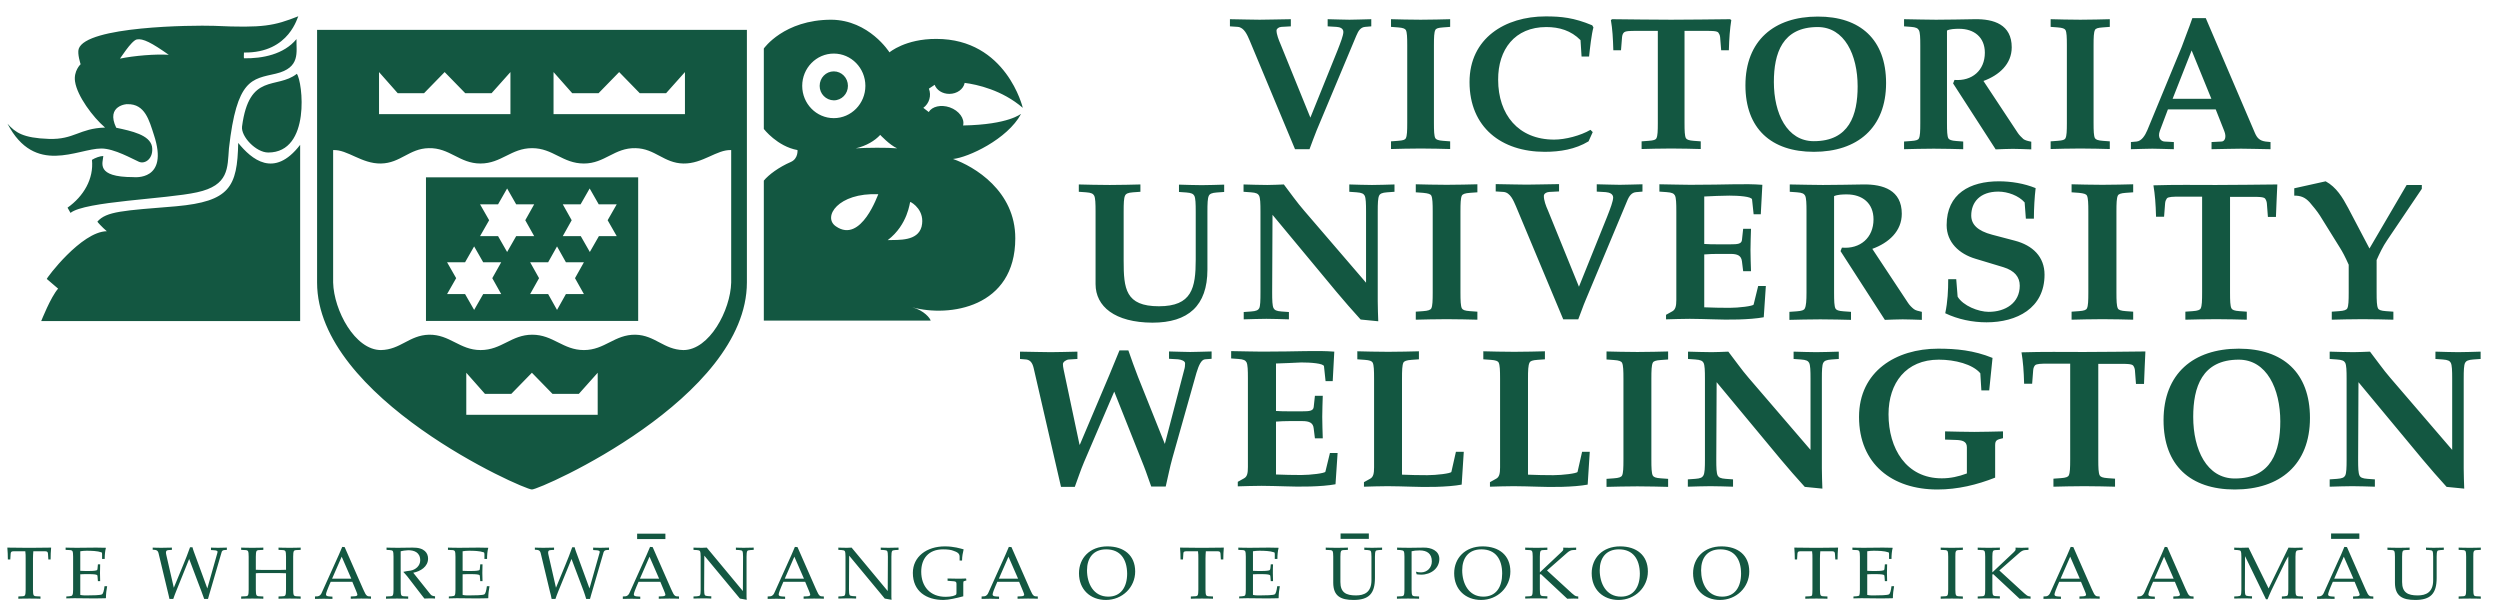
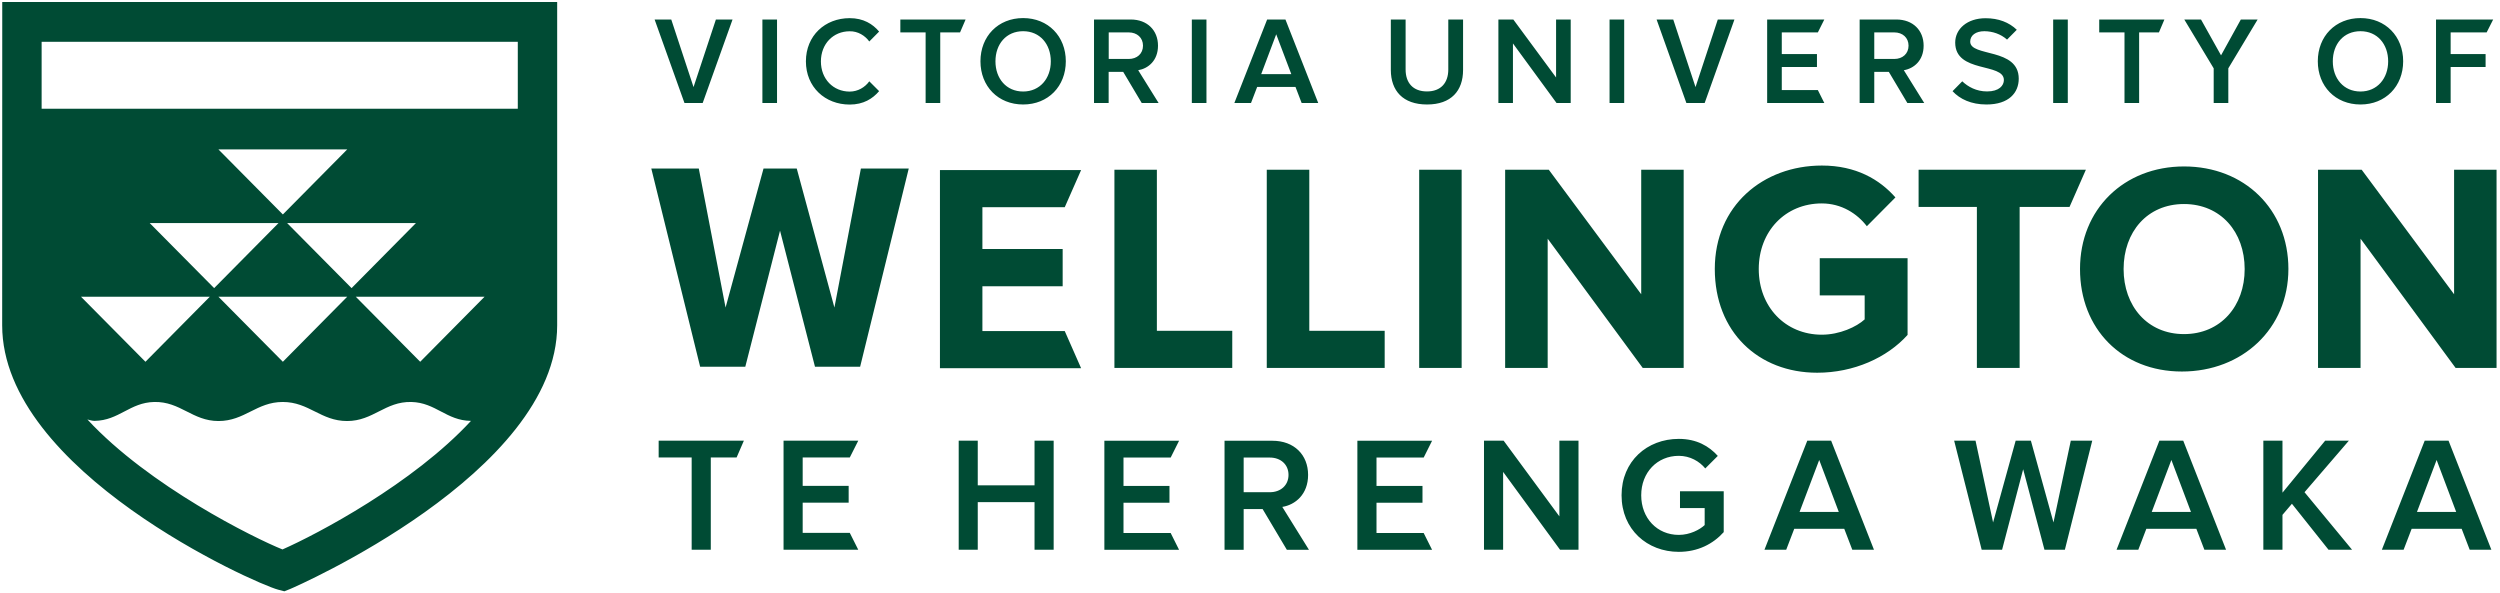
- <svg xmlns="http://www.w3.org/2000/svg" viewBox="0 0 143.26 35.09">
-   <path d="M6.02 7.31c-.7-.6-1.6-1.81-1.72-2.64-.09-.61.32-.99.32-.99s-.2-.6-.11-.88c.43-1.3 6.5-1.36 7.75-1.32 2.84.13 3.44 0 4.84-.55-.04-.05-.47 2.12-3.12 2.08-.01.22-.01.3 0 .33 1.05.02 2.29-.22 3.01-1.1-.02.74.25 1.64-1.18 1.98-1.38.32-2.24.28-2.69 4.28-.09 1.13.01 2.12-1.83 2.52-1.76.39-6.42.51-7.25 1.18l-.17-.3c.92-.65 1.51-1.65 1.4-2.74.19-.12.47-.22.65-.22-.02.38-.47 1.21 1.72 1.21.04 0 2.06.24 1.18-2.42-.27-.83-.51-1.78-1.51-1.76 0-.02-1.27.06-.65 1.35.89.19 1.91.41 2.05 1.07.11.67-.38 1.04-.75.88s-1.41-.76-2.15-.76C4.44 8.51 2 10.09.43 7.09c.45.5.88.82 2.37.87 1.45.05 1.75-.61 3.22-.65m3.65-4.17c-.98-.69-1.48-.95-1.83-.88-.32.07-.98 1.15-.97 1.1.82-.17 2.05-.27 2.8-.22M17.2 8.3v10.1H2.36c.02-.04.54-1.37.97-1.86-.37-.31-.68-.59-.65-.55-.03-.04 1.98-2.72 3.44-2.74-.28-.24-.55-.54-.54-.55.52-.59 1.45-.63 4.52-.88 3.06-.28 3.5-1.1 3.55-3.63.76.93 2.05 2.06 3.55.11m29.77-3.38c0-.46.36-.83.81-.83s.81.37.81.83-.36.83-.81.83a.824.824 0 0 1-.81-.83m6.25 1.5c.19-.32.7-.44 1.2-.27.54.19.87.65.77 1.04 2.66-.05 3.3-.68 3.32-.66-.78 1.45-3.04 2.5-3.9 2.58 1.21.42 3.58 1.83 3.57 4.55 0 3.97-3.78 4.53-5.9 3.95.68.18 1.03.64 1.05.76h-9.56v-8.02c.28-.34.86-.77 1.55-1.07.43-.19.38-.68.38-.68-1.16-.21-1.93-1.21-1.93-1.21V2.78s1.15-1.65 3.87-1.65C49.81 1.15 50.97 3 50.97 3s.91-.78 2.69-.77c4.02 0 4.95 3.95 4.95 3.95-1.18-1.02-2.62-1.34-3.33-1.43-.07.36-.44.63-.88.63-.4 0-.73-.22-.84-.52l-.33.22a.943.943 0 0 1-.32 1.1l.31.24zm-7.25-1.5c0 1.02.81 1.85 1.81 1.85s1.81-.83 1.81-1.85-.81-1.85-1.81-1.85-1.81.83-1.81 1.85m4.47 2.81c-.31.34-.8.63-1.4.77.62-.04 1.8-.05 2.37 0-.43-.19-.97-.77-.97-.77m-.11 3.4c-2.31-.1-3.21 1.31-2.43 1.84 1.46 1.02 2.42-1.87 2.43-1.84m1.83.44c-.03 0-.12 1.3-1.29 2.19.65-.02 1.71.07 1.94-.77.22-.91-.53-1.38-.65-1.42M15.37 8.74c-.7 0-1.57-.92-1.5-1.49.41-3.12 1.98-2.11 3.14-3.02.33.43.82 4.51-1.64 4.51m9.04 1.42h12.16v8.23H24.41v-8.23zm9.05 6.69l-.51-.91.51-.91h-1.03l-.51-.91-.51.91h-1.03l.51.91-.51.91h1.03l.51.91.51-.91h1.03zm-2.85-3.32l-.51-.91.51-.91h-1.03l-.52-.91-.52.91h-1.03l.52.91-.52.91h1.03l.52.91.52-.91h1.03zm4.73 0l-.52-.91.52-.91h-1.03l-.52-.91-.52.91h-1.02l.51.91-.51.91h1.03l.52.91.52-.91h1.02zm-6.62 3.32l-.51-.91.51-.91h-1.03l-.52-.91-.52.91h-1.03l.52.91-.52.91h1.03l.52.91.52-.91h1.03zm1.76 11.2c-.49 0-12.31-5.23-12.31-11.86V1.71H42.8v14.47c0 6.65-11.83 11.87-12.32 11.87m.01-19.56c-1.2 0-1.76.88-2.96.88s-1.76-.91-2.96-.88c-1.12.02-1.62.86-2.74.88-1.11.02-1.92-.81-2.74-.77v7.59c.04 1.59 1.25 3.87 2.74 3.87 1.12-.02 1.62-.85 2.75-.88 1.2-.02 1.76.88 2.96.88 1.21 0 1.76-.88 2.96-.88s1.76.88 2.96.88 1.76-.9 2.96-.88c1.12.03 1.62.86 2.74.88 1.49 0 2.7-2.28 2.74-3.87V8.6c-.82-.04-1.63.79-2.74.77-1.12-.02-1.62-.86-2.74-.88-1.21-.03-1.76.88-2.96.88-1.22 0-1.77-.88-2.97-.88m1.23-4.36v2.41h7.53V4.13l-1.08 1.21h-1.51l-1.18-1.21-1.18 1.21h-1.51l-1.07-1.21zm-10 0v2.41h7.53V4.13l-1.08 1.21h-1.51l-1.18-1.21-1.18 1.21h-1.51l-1.07-1.21zm5 17.23v2.41h7.53v-2.41l-1.08 1.21h-1.51l-1.18-1.21-1.18 1.21h-1.51l-1.07-1.21zm100-15.7l-1.13-2.77-1.09 2.77h2.22zm3.39 2.48v.41c-.73-.01-1.26-.03-1.69-.03-.42 0-.97.02-1.69.03v-.41l.58-.03c.18-.01.29-.25.15-.6l-.49-1.24h-2.74l-.46 1.22c-.15.41.07.61.26.62l.54.03v.41c-.52-.01-.92-.03-1.23-.03-.32 0-.71.02-1.23.03v-.41l.33-.03c.28-.03.48-.34.61-.65l1.97-4.77.28-.75.17-.45.16-.45h.77l2.82 6.59c.12.27.26.43.6.48l.29.03zm-12.6-7.04v.44l.4.03c.28.02.4.07.45.15.07.13.08.42.08.88v4.44c0 .46-.01.75-.08.88-.04.09-.16.13-.45.15l-.4.03v.44c.45-.01 1.05-.03 1.7-.03.64 0 1.24.02 1.69.03V8.1l-.4-.03c-.28-.02-.4-.07-.45-.15-.07-.13-.08-.42-.08-.88V2.6c0-.46.01-.75.08-.88.04-.09.16-.13.45-.15l.4-.03V1.1c-.45.01-1.05.03-1.69.03-.65 0-1.25-.02-1.7-.03m-1.88 6.52l-1.97-2.98c.9-.33 1.62-.97 1.62-1.93 0-1.3-1.02-1.63-2.13-1.61-.74.01-1.47.03-2.21.03-.56 0-1.11-.02-1.83-.03v.41l.4.03c.28.02.39.08.45.19.07.13.08.42.08.88v4.44c0 .46-.01.75-.08.88-.04.09-.16.13-.45.15l-.4.03v.44c.45-.01 1.05-.03 1.7-.03.64 0 1.24.02 1.69.03v-.44l-.4-.03c-.28-.02-.4-.07-.45-.15-.07-.13-.08-.42-.08-.88v-5.3c.17-.09.47-.1.7-.1.85 0 1.47.48 1.47 1.37 0 1.02-.74 1.64-1.74 1.56l-.08.2 2.44 3.78c.33-.01.65-.03.98-.03.35 0 .71.02 1.06.03v-.44c-.21-.04-.35-.08-.45-.15-.12-.11-.24-.23-.32-.35m-9.18-2.67c0-1.8-.75-3.4-2.29-3.4-2.03 0-2.51 1.51-2.51 3.15 0 1.8.75 3.39 2.29 3.39 2.03 0 2.51-1.5 2.51-3.14m1.63-.19c0 2.57-1.65 3.94-4.14 3.94-2.44 0-3.92-1.33-3.92-3.81 0-2.57 1.65-3.94 4.14-3.94 2.44-.01 3.92 1.32 3.92 3.81M95.76 1.13c-1.1 0-2.23-.02-3.38-.03l-.07.05c.09.52.12 1.02.14 1.73h.44l.06-.75c.01-.12.05-.21.1-.26.08-.1.38-.1.68-.1H95v5.27c0 .46-.01.75-.08.88-.04.09-.16.13-.45.15l-.4.03v.44c.44-.01 1.04-.03 1.7-.03.64 0 1.24.02 1.69.03V8.1l-.4-.03c-.28-.02-.4-.07-.45-.15-.07-.13-.08-.42-.08-.88V1.77h1.27c.29 0 .6 0 .67.1.04.06.09.14.1.26l.06.75h.44c.02-.71.06-1.21.14-1.73l-.07-.05c-1.13.01-2.27.03-3.38.03m-7.15.42c.74 0 1.42.2 1.96.75l.06.94h.43c.05-.47.14-1.28.25-1.67l-.07-.12c-1.05-.44-1.78-.51-2.67-.51-2.32 0-4.36 1.25-4.36 3.76 0 2.6 1.83 4 4.31 4 .87 0 1.75-.14 2.51-.6l.24-.53-.13-.13c-.56.33-1.44.56-2.08.56-2.06 0-3.21-1.44-3.21-3.43-.01-1.73.95-3.02 2.76-3.02m-8.9-.45v.44l.4.03c.28.02.4.07.45.15.07.13.08.42.08.88v4.44c0 .46-.01.75-.08.88-.04.09-.16.13-.45.15l-.4.03v.44c.45-.01 1.05-.03 1.7-.03.64 0 1.24.02 1.69.03V8.1l-.4-.03c-.28-.02-.4-.07-.45-.15-.07-.13-.08-.42-.08-.88V2.6c0-.46.01-.75.08-.88.04-.09.16-.13.45-.15l.4-.03V1.1c-.45.01-1.05.03-1.69.03-.66 0-1.26-.02-1.7-.03m-2.38.03c.32 0 .72-.02 1.25-.03v.41l-.35.03c-.24.02-.38.19-.51.51l-2.27 5.42c-.15.36-.27.72-.41 1.08h-.83l-2.6-6.23c-.13-.3-.31-.75-.68-.78l-.45-.03V1.1c.72.01 1.28.03 1.7.03s.97-.02 1.79-.03v.41l-.54.03c-.16.01-.28.11-.28.21 0 .22.13.55.23.78l1.71 4.21 1.55-3.84c.18-.46.34-.87.34-1.07s-.19-.28-.4-.29l-.5-.03V1.1c.52.01.93.03 1.25.03M62.78 16.28v-4.15c0-.48-.01-.78-.08-.92-.06-.11-.17-.17-.46-.19l-.42-.03v-.42c.47.01 1.09.03 1.77.03.67 0 1.29-.02 1.76-.03v.42l-.42.03c-.29.02-.41.08-.46.19-.07.14-.08.44-.08.92v2.81c0 1.6.1 2.61 2.02 2.61 1.89 0 2.11-1.04 2.11-2.68v-2.73c0-.48-.01-.78-.08-.92-.06-.11-.17-.17-.46-.19l-.42-.03v-.42c.43.01.87.03 1.3.03s.86-.02 1.29-.03V11l-.42.03c-.29.02-.41.08-.46.19-.07.14-.08.44-.08.92v3.31c0 2.07-1.1 3.04-3.15 3.04-2.16-.01-3.26-.93-3.26-2.21m9.45.47v-4.62c0-.48-.01-.78-.08-.92-.06-.11-.17-.17-.47-.19l-.42-.03v-.42c.45.01.9.03 1.36.03.32 0 .64-.02.95-.03.38.5.76 1.04 1.17 1.51l3.54 4.12v-4.07c0-.48-.01-.78-.08-.92-.06-.11-.17-.17-.46-.19l-.42-.03v-.42c.43.01.87.03 1.3.03s.86-.02 1.29-.03v.42l-.42.03c-.29.02-.41.08-.46.19-.07.14-.08.44-.08.92v5.14c0 .4.02.81.03 1.14l-1.01-.1c-.47-.52-.94-1.05-1.38-1.58l-3.67-4.42-.02 4.43c0 .48.01.78.08.92.06.11.17.17.46.19l.42.03v.42c-.43-.01-.86-.03-1.29-.03s-.87.02-1.3.03v-.42l.42-.03c.3-.02.41-.08.47-.19.06-.13.07-.43.07-.91m11.46-4.62v4.62c0 .47.01.78.08.92.05.09.17.14.47.16l.42.03v.46c-.46-.01-1.09-.03-1.76-.03-.68 0-1.3.02-1.77.03v-.46l.42-.03c.29-.02.42-.07.47-.16.07-.14.08-.44.08-.92v-4.62c0-.47-.01-.78-.08-.92-.05-.09-.17-.13-.47-.16l-.42-.03v-.46c.46.01 1.09.03 1.77.03.67 0 1.29-.02 1.76-.03v.46l-.42.03c-.29.02-.42.07-.47.16-.07.14-.08.45-.08.92m5.01-.08l1.78 4.38 1.61-4c.19-.48.35-.91.35-1.11s-.19-.29-.42-.31l-.52-.03v-.42c.56.01.99.03 1.32.03s.75-.02 1.3-.03v.42l-.36.03c-.25.02-.4.2-.53.53l-2.36 5.64c-.16.37-.28.75-.43 1.12h-.86l-2.71-6.48c-.14-.32-.32-.78-.7-.82l-.46-.03v-.42c.75.01 1.33.03 1.77.03.44 0 1.01-.02 1.86-.03v.42l-.57.03c-.17.01-.3.11-.3.22-.01.24.12.59.23.83m8.96-.79v2.72c.26.02.51.02.76.02h.75c.4 0 .62-.02.65-.24l.07-.65h.45c-.01.41-.03.81-.03 1.21 0 .41.02.82.03 1.22h-.45l-.07-.57c-.04-.32-.25-.42-.65-.42h-.75c-.25 0-.5.01-.76.03v3.03c.48.02.96.03 1.45.03.52 0 1.36-.1 1.38-.19l.26-1.06h.44l-.12 1.79c-.8.15-2.11.15-2.85.12-.46-.01-.93-.03-1.39-.03-.47 0-.94.02-1.36.03v-.26l.36-.2c.18-.1.23-.3.23-.65v-5.07c0-.48-.01-.78-.08-.92-.06-.11-.17-.17-.47-.19l-.42-.03v-.42c.75.01 1.33.03 1.77.03 1.07 0 1.84-.02 2.48-.03.63-.01 1.13-.01 1.65.03l-.09 1.69h-.41l-.09-.85c-.02-.17-.78-.22-1.3-.22-.47.01-.96.02-1.44.05m5.86 5.49v-4.62c0-.47-.01-.78-.08-.92-.06-.11-.17-.17-.46-.19l-.42-.03v-.42c.75.01 1.33.03 1.9.03.77 0 1.53-.02 2.3-.03 1.16-.02 2.22.33 2.22 1.68 0 1-.75 1.67-1.69 2.01l2.05 3.1c.08.12.2.25.33.35.1.08.25.11.46.16v.46c-.36-.01-.74-.03-1.1-.03-.34 0-.68.02-1.02.03l-2.54-3.94.08-.2c1.04.09 1.81-.56 1.81-1.62 0-.93-.64-1.43-1.53-1.43-.24 0-.54.01-.73.1v5.52c0 .48.01.78.08.92.05.09.17.14.47.16l.42.03v.46c-.46-.01-1.09-.03-1.76-.03-.68 0-1.3.02-1.77.03v-.46l.42-.03c.29-.02.42-.07.46-.16.08-.15.1-.45.1-.93m8.12-.75h.46l.08 1c.31.52 1.19.87 1.78.87.96 0 1.78-.51 1.78-1.5 0-.49-.29-.86-.94-1.06l-1.59-.48c-.95-.28-1.66-.95-1.66-1.93 0-1.81 1.35-2.51 2.99-2.51.7 0 1.45.12 2.11.39-.06.5-.1 1.16-.1 1.75h-.46l-.07-.93c-.34-.39-.97-.62-1.51-.62-1.05 0-1.55.61-1.55 1.37 0 .51.36.88 1.2 1.1l1.29.34c1.04.27 1.71.93 1.71 1.95 0 1.93-1.6 2.73-3.32 2.73-.81 0-1.64-.17-2.37-.52.14-.66.17-1.31.17-1.95m9.64-3.87v4.62c0 .47.01.78.08.92.04.09.17.14.46.16l.42.03v.46c-.46-.01-1.09-.03-1.76-.03-.68 0-1.3.02-1.77.03v-.46l.42-.03c.3-.02.42-.07.46-.16.07-.14.08-.44.08-.92v-4.62c0-.47-.01-.78-.08-.92-.05-.09-.17-.13-.46-.16l-.42-.03v-.46c.47.01 1.09.03 1.77.03.67 0 1.29-.02 1.76-.03v.46l-.42.03c-.29.02-.42.07-.46.16-.07.14-.08.45-.08.92m6.51-.86v5.48c0 .48.01.78.08.92.05.09.17.14.46.16l.42.03v.46c-.46-.01-1.09-.03-1.75-.03-.68 0-1.3.02-1.77.03v-.46l.42-.03c.29-.02.42-.07.46-.16.07-.14.08-.44.08-.92v-5.48h-1.32c-.3 0-.62 0-.7.1-.04.06-.09.15-.1.27l-.06.78h-.46c-.02-.74-.06-1.26-.15-1.8 1.26-.04 2.44-.02 3.58-.02 1.15 0 2.33-.02 3.52-.03-.02.6-.06 1.12-.08 1.86h-.46l-.06-.78a.566.566 0 0 0-.1-.27c-.08-.1-.4-.1-.7-.1h-1.31v-.01zm7.99 2.97l2.13-3.64h.87v.22l-1.99 2.95c-.24.35-.43.75-.6 1.13v1.85c0 .48.01.78.08.92.04.09.17.14.46.16l.42.03v.46c-.46-.01-1.09-.03-1.76-.03-.68 0-1.3.02-1.77.03v-.46l.42-.03c.29-.02.42-.07.47-.16.07-.14.08-.44.08-.92v-1.58c-.22-.49-.35-.73-.5-.97l-1.15-1.85c-.16-.25-.4-.54-.59-.76-.26-.28-.5-.38-.88-.38v-.42l1.8-.4c.62.34.97.93 1.29 1.53l1.22 2.32zm-7.72 13.18c-1.6 0-2.38-1.65-2.38-3.53 0-1.7.5-3.28 2.61-3.28 1.6 0 2.38 1.67 2.38 3.54 0 1.7-.5 3.27-2.61 3.27m.23-7.44c-2.6 0-4.31 1.43-4.31 4.1 0 2.59 1.54 3.97 4.08 3.97 2.6 0 4.31-1.43 4.31-4.1 0-2.59-1.54-3.97-4.08-3.97m6.18 6.35v-4.62c0-.48-.01-.78-.08-.92-.06-.11-.17-.17-.47-.19l-.42-.03v-.42c.45.01.91.03 1.36.03.32 0 .64-.02.95-.03.39.5.76 1.04 1.17 1.51l3.54 4.12v-4.07c0-.48-.01-.78-.08-.92-.06-.11-.17-.17-.46-.19l-.42-.03v-.42c.43.01.87.03 1.3.03.43 0 .86-.02 1.29-.03v.42l-.42.03c-.29.02-.41.08-.47.19-.07.14-.08.44-.08.92v5.14c0 .4.02.81.03 1.15l-1.01-.1c-.47-.52-.94-1.05-1.38-1.58l-3.67-4.42-.02 4.43c0 .48.01.78.08.92.05.11.17.17.46.19l.42.03v.42c-.43-.01-.86-.03-1.29-.03s-.87.02-1.3.03v-.42l.42-.03c.3-.02.41-.08.47-.19.07-.14.08-.45.08-.92m-72.59-.85l1.69-3.99.58-1.41h.51c.18.52.36 1.02.55 1.51l1.54 3.85 1.11-4.25c.04-.13.05-.24.05-.37s-.2-.21-.4-.23l-.52-.03v-.42c.51.01.91.03 1.22.03s.7-.02 1.22-.03v.42l-.38.03c-.2.02-.35.31-.49.78l-1.38 4.89c-.15.53-.25 1.08-.38 1.62h-.83c-.15-.4-.27-.79-.43-1.19l-1.69-4.25-1.73 4.04c-.2.47-.35.94-.53 1.42h-.79l-1.57-6.82c-.08-.33-.22-.45-.42-.48l-.36-.03v-.42c.75.01 1.32.03 1.77.03.44 0 1.01-.02 1.52-.03v.42l-.49.03c-.15.01-.34.14-.34.26 0 .08.01.19.04.32l.91 4.3h.02zm11.24-4.65v2.72c.26.02.51.02.76.02h.75c.4 0 .62-.02.65-.24l.07-.65h.45c-.01.41-.03.8-.03 1.21s.02.82.03 1.23h-.45l-.07-.57c-.03-.32-.25-.42-.65-.42h-.75c-.25 0-.5.01-.76.03v3.03c.48.02.96.03 1.45.03.52 0 1.36-.1 1.38-.19l.26-1.07h.44l-.12 1.79c-.8.15-2.11.15-2.85.12-.46-.01-.93-.03-1.39-.03-.48 0-.94.02-1.36.03v-.26l.36-.2c.18-.1.22-.29.22-.65v-5.08c0-.47-.01-.78-.08-.92-.06-.11-.17-.17-.46-.19l-.42-.03v-.42c.75.01 1.32.03 1.77.03 1.07 0 1.84-.02 2.48-.03.63-.01 1.13-.01 1.66.03l-.09 1.69h-.41l-.09-.85c-.02-.17-.78-.22-1.3-.22-.49.03-.98.04-1.45.06m7.22.88v5.49c.48.02.96.03 1.45.03.52 0 1.36-.1 1.38-.19l.26-1.15h.45l-.12 1.88c-.8.15-2.11.15-2.85.12-.46-.01-.93-.03-1.39-.03-.48 0-.94.02-1.36.03v-.26l.36-.2c.18-.1.22-.3.22-.65V21.7c0-.48-.01-.78-.08-.92-.05-.09-.17-.14-.46-.16l-.42-.03v-.46c.47.01 1.09.03 1.77.03.67 0 1.29-.02 1.76-.03v.46l-.42.03c-.29.02-.42.07-.47.16-.07.15-.08.45-.08.93m7.22 0v5.49c.48.02.96.03 1.45.03.52 0 1.36-.1 1.39-.19l.26-1.15h.44l-.12 1.88c-.8.15-2.11.15-2.85.12-.46-.01-.93-.03-1.39-.03-.48 0-.94.02-1.36.03v-.26l.36-.2c.18-.1.22-.3.22-.65V21.7c0-.48-.01-.78-.08-.92-.04-.09-.17-.14-.46-.16l-.42-.03v-.46c.47.01 1.09.03 1.77.03.67 0 1.29-.02 1.76-.03v.46l-.42.03c-.3.02-.42.07-.46.16-.08.15-.09.45-.09.93m7.07 0v4.62c0 .48.01.78.08.92.05.09.17.14.46.16l.42.03v.46c-.47-.01-1.09-.03-1.76-.03-.68 0-1.3.02-1.77.03v-.46l.42-.03c.29-.02.42-.07.47-.16.07-.14.08-.44.08-.92v-4.62c0-.47-.01-.78-.08-.92-.05-.09-.17-.14-.47-.16l-.42-.03v-.46c.47.01 1.09.03 1.77.03.67 0 1.29-.02 1.76-.03v.46l-.42.03c-.3.02-.42.07-.46.16-.07.14-.08.44-.08.92m3.07 4.62v-4.62c0-.48-.01-.78-.08-.92-.06-.11-.17-.17-.47-.19l-.42-.03v-.42c.45.01.91.03 1.36.03.32 0 .64-.02.95-.03.39.5.76 1.04 1.17 1.51l3.54 4.12v-4.07c0-.48-.01-.78-.08-.92-.06-.11-.17-.17-.47-.19l-.42-.03v-.42c.43.01.87.03 1.3.03s.86-.02 1.29-.03v.42l-.42.03c-.29.02-.41.08-.47.19-.07.14-.08.44-.08.92v5.14c0 .4.02.81.03 1.15l-1.01-.1c-.47-.52-.94-1.05-1.38-1.58l-3.67-4.42-.02 4.43c0 .48.01.78.08.92.06.11.17.17.46.19l.42.03v.42c-.43-.01-.86-.03-1.29-.03s-.87.02-1.3.03v-.42l.42-.03c.3-.02.41-.08.47-.19.08-.14.09-.45.09-.92m16.63-.81v1.85c-1.04.41-2.14.68-3.31.68-2.58 0-4.49-1.45-4.49-4.16 0-2.61 2.12-3.91 4.53-3.91 1.03 0 2.04.09 3.12.53-.05.53-.14 1.37-.19 1.86h-.45l-.06-.98c-.44-.52-1.45-.78-2.38-.78-1.88 0-2.88 1.34-2.88 3.13 0 1.96 1.01 3.67 3.05 3.67.5 0 .96-.1 1.44-.28v-1.5c0-.35-.28-.41-.65-.42l-.6-.02v-.47c.56.01 1.11.03 1.67.03.55 0 1.1-.02 1.65-.03v.39c-.37.08-.45.13-.45.41m5.91-4.68v5.48c0 .48.01.78.08.92.05.09.17.14.46.16l.42.03v.46c-.46-.01-1.09-.03-1.76-.03-.68 0-1.3.02-1.77.03v-.46l.42-.03c.29-.02.42-.07.46-.16.07-.14.08-.44.08-.92v-5.48h-1.32c-.3 0-.62 0-.7.1-.05.06-.09.15-.1.27l-.06.78h-.46c-.02-.74-.06-1.26-.15-1.8 1.26-.04 2.44-.02 3.58-.02 1.15 0 2.33-.02 3.52-.03-.02.6-.06 1.12-.08 1.86h-.46l-.06-.78a.526.526 0 0 0-.1-.27c-.08-.1-.4-.1-.7-.1h-1.3v-.01zm-43.42 9.73h1.62v.31h-1.62v-.31zm60.42 2.82V31.9c0-.16-.01-.27-.04-.32-.03-.04-.08-.06-.18-.06l-.21-.01v-.13c.23.01.43.01.64.01.2 0 .4 0 .63-.01v.13l-.21.01c-.1 0-.16.02-.18.06-.03.05-.04.16-.04.32v1.45c0 .6.32.77.89.77.47 0 .89-.17.89-.87V31.9c0-.16-.01-.27-.04-.32-.03-.04-.08-.05-.18-.06l-.19-.01v-.13c.17.01.35.01.5.01.17 0 .33-.01.52-.01v.13l-.19.01c-.1.01-.16.02-.18.06-.03.05-.04.16-.04.32v1.22c0 .9-.35 1.26-1.23 1.26-.73 0-1.16-.22-1.16-.99m-2.75-2.04l1.05 2.39c.04.08.09.2.14.29.05.08.1.13.17.14l.15.01v.13c-.19-.01-.38-.01-.58-.01-.15 0-.34.01-.58.01v-.13l.2-.01c.09 0 .18-.03.18-.08 0-.06-.05-.17-.09-.27l-.2-.48h-1.25l-.12.28c-.04.09-.15.37-.15.44 0 .09.07.11.21.12l.16.01v.13c-.21-.01-.37-.01-.5-.01-.17 0-.33.01-.5.01v-.14l.16-.01c.1-.01.19-.1.23-.21l.77-1.71c.14-.29.28-.61.4-.91l.15.01zm-.73 1.81h1.1l-.55-1.26-.55 1.26zm-2.22-1.26v1.89c0 .16.01.27.04.32.03.04.08.06.18.06l.21.01v.13c-.23-.01-.43-.01-.63-.01-.21 0-.42 0-.58.01v-.13l.15-.01c.11-.01.16-.02.18-.06.03-.05.04-.16.04-.32v-1.91c-.07.11-.13.23-.19.34l-.77 1.59c-.08.17-.16.36-.23.53h-.09l-1.2-2.47-.01 1.91c0 .16.01.27.04.32.03.04.08.05.18.06l.19.01v.13c-.19-.01-.35-.01-.52-.01-.16 0-.33.01-.5.01v-.12l.19-.01c.1-.01.16-.02.18-.06.03-.05.04-.16.04-.32V31.9c0-.16-.01-.27-.04-.32-.02-.04-.08-.05-.18-.06l-.19-.01v-.13c.14.01.27.01.41.01s.28-.01.41-.01l1.15 2.34 1.14-2.34c.14.01.27.01.41.01s.28-.01.4-.01v.13l-.18.01c-.1.01-.16.02-.18.06-.04.05-.05.16-.05.32m-7.35-.55l1.05 2.39c.04.08.09.2.14.29.05.08.1.13.17.14l.15.01v.13c-.19-.01-.38-.01-.58-.01-.15 0-.34.01-.58.01v-.13l.2-.01c.09 0 .18-.03.18-.08 0-.06-.05-.17-.09-.27l-.2-.48h-1.25l-.12.28c-.04.09-.15.37-.15.44 0 .09.07.11.21.12l.16.01v.13c-.21-.01-.37-.01-.5-.01-.17 0-.33.01-.5.01v-.14l.16-.01c.1-.01.19-.1.24-.21l.77-1.71c.13-.29.28-.61.4-.91l.14.01zm-.73 1.81h1.1l-.55-1.26-.55 1.26zm-4.65-1.81l1.05 2.39c.04.08.09.2.14.29.05.08.1.13.17.14l.15.01v.13c-.19-.01-.38-.01-.58-.01-.15 0-.34.01-.58.01v-.13l.2-.01c.09 0 .18-.03.18-.08 0-.06-.05-.17-.09-.27l-.2-.48H118l-.12.28c-.04.09-.15.37-.15.44 0 .09.07.11.21.12l.16.01v.13c-.21-.01-.37-.01-.5-.01-.17 0-.33.01-.5.01v-.14l.16-.01c.1-.01.19-.1.23-.21l.77-1.71c.13-.29.28-.61.4-.91l.15.01zm-.73 1.81h1.1l-.55-1.26-.55 1.26zm-3.91-.24v.86c0 .16.01.27.04.32.03.04.08.06.18.06l.21.01v.13c-.23-.01-.43-.01-.63-.01-.21 0-.42 0-.64.01v-.12l.21-.01c.1 0 .16-.02.18-.06.03-.05.04-.16.04-.32V31.9c0-.16-.01-.27-.04-.32-.03-.04-.08-.06-.18-.06l-.21-.01v-.13c.23.01.43.01.64.01.2 0 .4 0 .63-.01v.13l-.21.01c-.1 0-.16.02-.18.06-.03.05-.04.16-.04.32v.9l1.21-1.14c.07-.06.12-.13.12-.16v-.12c.14.01.26.01.39.01.12 0 .24-.01.35-.01v.13l-.18.01c-.11 0-.23.06-.34.16l-1.15 1.01L116 34c.11.1.19.16.27.17l.09.01v.13c-.08-.01-.19-.01-.29-.01-.1 0-.21.01-.34.01l-1.51-1.41-.05.02zm-2.12-1.02v1.89c0 .16.01.27.04.32.03.04.08.06.18.06l.21.01v.13c-.22-.01-.43-.01-.63-.01-.21 0-.42 0-.64.01v-.13l.21-.01c.1 0 .16-.02.18-.06.03-.05.04-.16.04-.32V31.9c0-.16-.01-.27-.04-.32-.03-.04-.08-.06-.18-.06l-.21-.01v-.13c.22.01.43.01.64.01.2 0 .4 0 .63-.01v.13l-.21.01c-.1 0-.16.02-.18.06-.04.05-.04.16-.04.32m-5.47 1.89V31.9c0-.16-.01-.27-.04-.32-.03-.04-.08-.06-.18-.06l-.21-.01v-.13c.24.01.49.01.73.01.38 0 .77-.01 1.02-.01.2 0 .39.01.56.01-.05.18-.07.42-.07.64h-.14v-.27c0-.05 0-.1-.04-.11-.23-.08-.57-.09-.85-.09-.12 0-.24.01-.36.03v1.12c.14.01.3.01.5.01.26 0 .41-.02.46-.05.02-.02.03-.05.03-.11l.02-.22h.13c0 .17-.01.33-.01.49s.01.32.01.47h-.13l-.02-.25c0-.06-.01-.09-.03-.1-.05-.03-.19-.05-.46-.05-.21 0-.37 0-.5.01v1.18c.12.03.25.03.36.03.35 0 .8-.01.88-.06.07-.03.12-.22.15-.47h.15c-.04.2-.07.46-.07.69-.19 0-.54.02-.86.01-.33 0-.68-.01-.94-.01-.17 0-.31.01-.46.01v-.11l.16-.01c.1-.01.16-.02.18-.06.02-.05.03-.16.03-.32m-2.72 0v-1.78c0-.16 0-.29-.02-.42h-.67c-.13 0-.16.04-.17.14l-.02.33h-.13c0-.23-.01-.46-.03-.68.31 0 .62.01.94.01h.63c.31 0 .62-.01.94-.01-.02.22-.03.45-.03.68h-.13l-.02-.33c-.01-.1-.04-.14-.17-.14h-.67c-.01.13-.02.26-.02.42v1.78c0 .16.01.27.04.32.03.04.08.06.18.06l.21.01v.13c-.23-.01-.43-.01-.63-.01-.21 0-.42 0-.64.01v-.13l.21-.01c.1 0 .16-.02.18-.06.01-.05.02-.16.02-.32m-5.3.59c-.88 0-1.54-.59-1.54-1.53 0-.87.62-1.54 1.63-1.54.93 0 1.59.5 1.59 1.44 0 .9-.73 1.63-1.68 1.63m.02-2.9c-.76 0-1.1.51-1.1 1.2 0 .74.35 1.51 1.21 1.51.72 0 1.08-.55 1.08-1.32 0-.83-.38-1.39-1.19-1.39m-5.83 2.9c-.88 0-1.54-.59-1.54-1.53 0-.87.62-1.54 1.63-1.54.93 0 1.59.5 1.59 1.44 0 .9-.73 1.63-1.68 1.63m.02-2.9c-.75 0-1.1.51-1.1 1.2 0 .74.36 1.51 1.22 1.51.72 0 1.08-.55 1.08-1.32-.01-.83-.39-1.39-1.2-1.39m-4.53 1.44v.86c0 .16.01.27.04.32.03.04.08.06.18.06l.21.01v.13c-.22-.01-.43-.01-.63-.01-.21 0-.42 0-.64.01v-.12l.21-.01c.1 0 .16-.02.18-.06.03-.05.04-.16.04-.32V31.9c0-.16-.01-.27-.04-.32-.03-.04-.08-.06-.18-.06l-.21-.01v-.13c.23.01.43.01.64.01.2 0 .4 0 .63-.01v.13l-.21.01c-.1 0-.16.02-.18.06-.03.05-.04.16-.04.32v.9l1.21-1.14c.07-.06.13-.13.13-.16v-.12c.14.01.26.01.39.01.12 0 .24-.01.35-.01v.13l-.18.01c-.11 0-.23.06-.34.16l-1.15 1.01L90.08 34c.11.1.19.16.27.17l.09.01v.13c-.08-.01-.19-.01-.29-.01-.11 0-.21.01-.34.01L88.3 32.9l-.06.02zm-3.37 1.46c-.88 0-1.54-.59-1.54-1.53 0-.87.63-1.54 1.63-1.54.93 0 1.59.5 1.59 1.44 0 .9-.73 1.63-1.68 1.63m.02-2.9c-.75 0-1.1.51-1.1 1.2 0 .74.36 1.51 1.21 1.51.73 0 1.08-.55 1.08-1.32 0-.83-.38-1.39-1.19-1.39m-4 .11v2.2c0 .16.01.27.04.32.03.04.08.06.18.06l.21.01v.13c-.23-.01-.43-.01-.63-.01-.21 0-.42 0-.64.01v-.13l.21-.01c.1 0 .16-.02.18-.06.03-.05.04-.16.04-.32V31.9c0-.15-.01-.26-.04-.31-.03-.04-.08-.06-.19-.07l-.19-.01v-.13c.29.01.53.01.78.01s.5-.01.74-.01c.42-.01.9.17.9.65 0 .53-.47.9-1.04.9-.09 0-.17-.01-.26-.02l-.04-.15c.1.03.19.04.29.04.35 0 .62-.27.62-.63 0-.44-.27-.63-.7-.63-.21 0-.34.02-.46.05m-4.49 1.8V31.9c0-.16-.01-.27-.04-.32-.03-.04-.08-.06-.18-.06l-.21-.01v-.13c.23.01.43.01.64.01.2 0 .4 0 .63-.01v.13l-.21.01c-.1 0-.16.02-.18.06-.03.05-.04.16-.04.32v1.45c0 .6.32.77.89.77.47 0 .89-.17.89-.87V31.9c0-.16-.01-.27-.04-.32-.03-.04-.08-.05-.18-.06l-.19-.01v-.13c.17.01.35.01.5.01.17 0 .33-.01.52-.01v.13l-.19.01c-.1.01-.16.02-.18.06-.03.05-.04.16-.04.32v1.22c0 .9-.35 1.26-1.23 1.26-.73 0-1.16-.22-1.16-.99m-5.01.4V31.9c0-.16-.01-.27-.04-.32-.03-.04-.08-.06-.18-.06l-.21-.01v-.13c.24.01.49.01.73.01.38 0 .78-.01 1.02-.01.2 0 .39.01.56.01-.05.18-.07.42-.07.64h-.15v-.27c0-.05 0-.1-.04-.11-.23-.08-.57-.09-.85-.09-.12 0-.24.01-.36.03v1.12c.14.01.29.01.5.01.26 0 .41-.02.46-.05.02-.02.03-.05.04-.11l.02-.22h.13c-.01.17-.01.33-.01.49s.01.32.01.47h-.13l-.02-.25c-.01-.06-.01-.09-.04-.1-.05-.03-.19-.05-.46-.05-.21 0-.37 0-.5.01v1.18c.12.03.25.03.36.03.35 0 .8-.01.88-.06.07-.03.12-.22.15-.47h.15c-.04.2-.07.46-.07.69-.19 0-.54.02-.86.01-.33 0-.67-.01-.94-.01-.16 0-.31.01-.46.01v-.11l.16-.01c.1-.01.16-.02.18-.06.03-.05.04-.16.04-.32m-2.72 0v-1.78c0-.16 0-.29-.02-.42h-.67c-.13 0-.17.04-.17.14l-.02.33h-.14c0-.23-.01-.46-.03-.68.31 0 .62.01.94.01h.63c.31 0 .62-.01.94-.01-.02.22-.03.45-.03.68h-.14l-.02-.33c-.01-.1-.04-.14-.17-.14h-.67c-.01.13-.02.26-.02.42v1.78c0 .16.01.27.04.32.03.04.08.06.18.06l.21.01v.13c-.23-.01-.43-.01-.63-.01-.21 0-.42 0-.64.01v-.13l.21-.01c.1 0 .16-.02.18-.06.03-.05.04-.16.04-.32m-5.3.59c-.88 0-1.54-.59-1.54-1.53 0-.87.62-1.54 1.63-1.54.93 0 1.59.5 1.59 1.44 0 .9-.73 1.63-1.68 1.63m.02-2.9c-.75 0-1.1.51-1.1 1.2 0 .74.36 1.51 1.22 1.51.72 0 1.08-.55 1.08-1.32-.01-.83-.39-1.39-1.2-1.39m-5.43-.13l1.05 2.39c.04.08.09.2.14.29.05.08.1.13.17.14l.15.01v.13c-.19-.01-.38-.01-.58-.01-.15 0-.34.01-.58.01v-.13l.2-.01c.09 0 .18-.03.18-.08 0-.06-.05-.17-.09-.27l-.2-.48h-1.25l-.12.28c-.04.09-.15.37-.15.44 0 .09.07.11.21.12l.16.01v.13c-.21-.01-.37-.01-.5-.01-.17 0-.33.01-.5.01v-.14l.16-.01c.1-.01.19-.1.23-.21l.77-1.71c.13-.29.28-.61.4-.91l.15.01zm-.72 1.81h1.1l-.55-1.26-.55 1.26zm-2.43.72v-.42c0-.1-.03-.14-.15-.15l-.36-.03v-.13c.18 0 .36.01.53.01.18 0 .36 0 .53-.01l.02.11-.13.04c-.05.02-.05.03-.05.16v.71c-.37.1-.84.21-1.14.21-.97 0-1.75-.49-1.75-1.55 0-.93.79-1.52 1.83-1.52.54 0 .88.12 1.08.17-.05.2-.09.42-.09.64h-.14v-.22c0-.2-.16-.27-.36-.34-.12-.05-.31-.08-.59-.08-.83 0-1.25.53-1.25 1.28 0 .84.5 1.44 1.4 1.44.33 0 .58-.07.61-.15.01-.04.01-.06.01-.17m-6.36-.09V31.9c0-.16-.01-.27-.04-.32-.03-.04-.08-.05-.18-.06l-.19-.01v-.13c.19.01.36.01.52.01.08 0 .16-.01.24-.01l2.07 2.49.01-1.97c0-.16-.01-.27-.04-.32-.03-.04-.08-.05-.18-.06l-.19-.01v-.13c.17.01.35.01.5.01.17 0 .33-.01.52-.01v.13l-.19.01c-.1.01-.16.02-.18.06-.03.05-.04.16-.04.32v2.32c0 .05.01.1.01.15l-.39-.07-2.04-2.46-.01 1.94c0 .16.01.27.04.32.03.04.08.05.18.06l.19.01v.13c-.19-.01-.35-.01-.52-.01-.16 0-.33.01-.5.01v-.12l.19-.01c.1-.01.16-.02.18-.06.03-.05.04-.16.04-.32m-2.75-2.44l1.05 2.39c.04.08.09.2.14.29.05.08.09.13.17.14l.15.01v.13c-.19-.01-.38-.01-.58-.01-.15 0-.34.01-.58.01v-.13l.2-.01c.09 0 .18-.03.18-.08 0-.06-.05-.17-.09-.27l-.2-.48h-1.25l-.12.28c-.04.09-.15.37-.15.44 0 .09.07.11.21.12l.16.01v.13c-.21-.01-.37-.01-.5-.01-.17 0-.34.01-.5.01v-.14l.16-.01c.1-.01.19-.1.23-.21l.77-1.71c.13-.29.28-.61.4-.91l.15.01zm-.73 1.81h1.1l-.55-1.26-.55 1.26zm-4.82.63V31.9c0-.16-.01-.27-.04-.32-.03-.04-.08-.05-.18-.06l-.19-.01v-.13c.19.01.36.01.52.01.08 0 .16-.01.24-.01l2.07 2.49.01-1.97c0-.16-.01-.27-.04-.32-.03-.04-.08-.05-.18-.06l-.19-.01v-.13c.17.01.35.01.5.01.17 0 .33-.01.52-.01v.13l-.19.01c-.1.01-.16.02-.18.06-.03.05-.04.16-.04.32v2.32c0 .05.01.1.01.15l-.39-.07-2.04-2.46-.01 1.94c0 .16.01.27.04.32.03.04.08.05.18.06l.19.01v.13c-.19-.01-.35-.01-.52-.01-.16 0-.33.01-.5.01v-.12l.19-.01c.1-.01.16-.02.18-.06.03-.05.04-.16.04-.32m-2.75-2.44l1.05 2.39c.04.08.09.2.14.29.05.08.1.13.17.14l.15.01v.13c-.19-.01-.38-.01-.58-.01-.15 0-.34.01-.58.01v-.13l.2-.01c.09 0 .18-.03.18-.08 0-.06-.05-.17-.09-.27l-.2-.48h-1.25l-.12.28c-.04.09-.15.37-.15.44 0 .09.07.11.21.12l.16.01v.13c-.21-.01-.37-.01-.5-.01-.17 0-.33.01-.5.01v-.14l.16-.01c.1-.01.19-.1.23-.21l.77-1.71c.13-.29.28-.61.4-.91l.15.01zm-.73 1.81h1.1l-.55-1.26-.55 1.26zm-3.38.3l-.54-1.43-.76 1.86c-.06.14-.11.29-.16.43h-.22c-.03-.16-.06-.29-.1-.43l-.52-2.17c-.04-.18-.13-.2-.22-.21l-.12-.01v-.12c.18.01.36.01.55.01s.36-.01.55-.01v.13l-.18.01c-.11.01-.2.03-.14.28l.43 1.88.54-1.31c.14-.33.27-.67.39-1.01h.14c.04.17.12.36.18.53l.67 1.83.58-2.05c.03-.1-.03-.13-.2-.14l-.17-.01v-.14c.15.01.3.01.46.01s.3-.01.45-.01v.13l-.14.01c-.1.01-.14.05-.17.12l-.66 2.26c-.03.12-.08.25-.12.42h-.22c-.09-.32-.19-.57-.3-.86m-7.19.33V31.9c0-.16-.01-.27-.04-.32-.03-.04-.08-.06-.18-.06l-.21-.01v-.13c.24.01.49.01.73.01.38 0 .78-.01 1.02-.01.2 0 .39.01.56.01-.05.18-.07.42-.07.64h-.15v-.27c0-.05-.01-.1-.04-.11-.23-.08-.57-.09-.85-.09-.12 0-.24.01-.36.03v1.12c.14.01.29.01.5.01.26 0 .41-.02.46-.05.02-.02.03-.05.03-.11l.02-.22h.13c0 .17-.01.33-.01.49s.01.32.01.47h-.13l-.02-.25c0-.06-.01-.09-.03-.1-.05-.03-.19-.05-.46-.05-.21 0-.37 0-.5.01v1.18c.12.03.25.03.36.03.35 0 .8-.01.88-.06.07-.03.12-.22.15-.47h.15c-.04.2-.07.46-.07.69-.19 0-.54.02-.86.01-.33 0-.68-.01-.94-.01-.17 0-.31.01-.46.01v-.11l.16-.01c.1-.01.16-.02.18-.06.03-.05.04-.16.04-.32m-3.14-2.2v2.2c0 .16.01.27.04.32.03.04.08.06.18.06l.21.01v.13c-.23-.01-.43-.01-.63-.01-.21 0-.42 0-.64.01v-.13l.21-.01c.1 0 .16-.02.18-.06.03-.05.04-.16.04-.32V31.9c0-.16-.01-.27-.04-.32-.03-.04-.08-.05-.18-.06l-.18-.01v-.13c.23.01.48.01.74.01s.51-.01.76-.01c.69-.01.88.33.88.63 0 .46-.43.73-.85.81l.99 1.24c.06.08.16.1.26.11v.13c-.11-.01-.21-.01-.31-.01s-.19.01-.3.01c-.06-.08-.12-.15-.18-.23l-.8-1.04c-.07-.09-.15-.17-.23-.26.14-.04.28-.05.41-.07.3-.05.56-.28.56-.59 0-.46-.35-.58-.69-.58-.19.01-.31.03-.43.06m-3.21-.24l1.05 2.39c.04.08.09.2.14.29.05.08.1.13.17.14l.15.01v.13c-.19-.01-.38-.01-.58-.01-.15 0-.34.01-.58.01v-.13l.2-.01c.09 0 .18-.03.18-.08 0-.06-.05-.17-.09-.27l-.2-.48h-1.24l-.12.28c-.04.09-.15.37-.15.44 0 .09.07.11.21.12l.16.01v.13c-.21-.01-.37-.01-.5-.01-.17 0-.33.01-.5.01v-.14l.16-.01c.1-.01.19-.1.23-.21l.77-1.71c.13-.29.28-.61.4-.91l.14.01zm-.72 1.81h1.1l-.55-1.26-.55 1.26zM16.8 31.9v1.89c0 .16.01.27.04.32.03.04.08.06.18.06l.21.01v.13c-.23-.01-.43-.01-.63-.01-.21 0-.42 0-.64.01v-.13l.21-.01c.1 0 .16-.02.18-.06.03-.05.04-.16.04-.32v-.94c-.05 0-.17-.01-.36-.01h-1.01c-.19 0-.31 0-.36.01v.94c0 .16.01.27.04.32.03.04.08.06.18.06l.21.01v.13c-.23-.01-.43-.01-.63-.01-.21 0-.42 0-.64.01v-.13l.21-.01c.1 0 .16-.02.18-.06.03-.05.04-.16.04-.32V31.9c0-.16-.01-.27-.04-.32-.03-.04-.08-.06-.18-.06l-.21-.01v-.13c.22.01.43.01.64.01.2 0 .4 0 .63-.01v.13l-.21.01c-.1 0-.16.02-.18.06-.03.05-.04.16-.04.32v.75c.05 0 .17.01.36.01h1.01c.19 0 .31-.01.36-.01v-.75c0-.16-.01-.27-.04-.32-.03-.04-.08-.06-.18-.06l-.21-.01v-.13c.23.01.43.01.64.01.2 0 .4 0 .63-.01v.13l-.21.01c-.1 0-.16.02-.18.06-.03.05-.04.16-.04.32m-5.42 1.56l-.54-1.43-.75 1.86c-.06.14-.11.29-.16.43h-.22c-.03-.16-.07-.29-.1-.43l-.52-2.17c-.04-.18-.13-.2-.22-.21l-.12-.01v-.12c.18.01.36.01.55.01.19 0 .36-.01.55-.01v.13l-.18.01c-.11.01-.2.03-.14.28l.43 1.88.54-1.31c.14-.33.27-.67.39-1.01h.14c.04.17.12.36.18.53l.67 1.83.58-2.05c.03-.1-.03-.13-.2-.14l-.17-.01v-.14c.15.01.3.01.46.01s.3-.01.45-.01v.13l-.14.01c-.1.01-.14.05-.16.12l-.66 2.26c-.03.12-.08.25-.12.42h-.22c-.11-.32-.21-.57-.32-.86m-7.19.33V31.9c0-.16-.01-.27-.04-.32-.03-.04-.08-.06-.18-.06l-.21-.01v-.13c.24.01.49.01.73.01.38 0 .77-.01 1.02-.01.2 0 .39.01.56.01-.05.18-.07.42-.07.64h-.15v-.27c0-.05 0-.1-.04-.11-.23-.08-.57-.09-.85-.09-.12 0-.24.01-.36.03v1.12c.14.01.3.01.5.01.26 0 .41-.02.46-.05.02-.02.03-.05.03-.11l.02-.22h.13c0 .17-.01.33-.01.49s.01.32.01.47h-.13l-.02-.25c0-.06-.01-.09-.03-.1-.05-.03-.19-.05-.46-.05-.21 0-.37 0-.5.01v1.18c.12.03.25.03.36.03.35 0 .8-.01.88-.06.07-.03.12-.22.15-.47h.15c-.04.2-.07.46-.07.69-.19 0-.54.02-.86.01-.33 0-.68-.01-.95-.01-.16 0-.31.01-.46.01v-.11l.16-.01c.1-.01.16-.02.18-.06.04-.05.05-.16.05-.32m-2.72 0v-1.78c0-.16 0-.29-.02-.42H.78c-.13 0-.16.04-.17.14l-.02.33H.45c0-.23-.01-.46-.03-.68.31 0 .62.01.94.01h.63c.31 0 .62-.01.94-.01-.02.22-.03.45-.03.68h-.13l-.02-.33c-.01-.1-.04-.14-.17-.14h-.67c-.01.13-.02.26-.02.42v1.78c0 .16.01.27.04.32.03.04.08.06.18.06l.21.01v.13c-.22-.01-.43-.01-.63-.01-.21 0-.42 0-.64.01v-.13l.2-.01c.1 0 .16-.02.18-.06.03-.05.04-.16.04-.32m140.26-1.89v1.89c0 .16.01.27.04.32.02.04.08.06.18.06l.21.01v.13c-.23-.01-.43-.01-.63-.01-.21 0-.42 0-.64.01v-.13l.21-.01c.1 0 .16-.02.18-.06.03-.05.04-.16.04-.32V31.9c0-.16-.01-.27-.04-.32-.03-.04-.08-.06-.18-.06l-.21-.01v-.13c.23.01.43.01.64.01.2 0 .4 0 .63-.01v.13l-.21.01c-.1 0-.16.02-.18.06-.04.05-.04.16-.04.32M36.51 30.58h1.62v.31h-1.62v-.31zm97.07-.01h1.62v.31h-1.62v-.31z" fill="#135741" />
+ <svg xmlns="http://www.w3.org/2000/svg" viewBox="0 0 333.29 79.05">
+   <path d="M114.42 73.29l-1.13-2.25h-6.28v-4.03h6.13v-2.24h-6.13v-3.78h6.28l1.13-2.24h-9.96v14.54zm-19.66 0v-12.3h3.44l.97-2.24H87.81v2.24h4.4v12.3zm45.71 0V58.75h-2.55v5.95h-7.57v-5.95h-2.54v14.54h2.54v-6.35h7.57v6.35zm16.72.01l-1.12-2.24h-6.29v-4.04h6.13v-2.24h-6.13V61h6.29l1.12-2.24h-9.96V73.3zm17.31-.01l-3.55-5.71c1.74-.28 3.44-1.68 3.44-4.27 0-2.68-1.87-4.55-4.75-4.55h-6.39V73.3h2.55v-5.43h2.53l3.23 5.43h2.94zm-5.21-7.67h-3.49V61h3.49c1.44 0 2.49.92 2.49 2.31 0 1.39-1.05 2.31-2.49 2.31m21.63 7.68l-1.12-2.24h-6.29v-4.04h6.13v-2.24h-6.13V61h6.29l1.12-2.24h-9.96V73.3zm19.52-.01V58.75h-2.55v10.09l-7.43-10.09h-2.62v14.54h2.55V62.91l7.59 10.38zm18.57-12.51c-1.17-1.3-2.82-2.27-5.2-2.27-4.21 0-7.63 2.96-7.63 7.52s3.42 7.54 7.63 7.54c2.53 0 4.56-1.04 5.99-2.63v-5.45h-5.83v2.24h3.29V70c-.65.61-1.96 1.31-3.45 1.31-2.88 0-5.01-2.22-5.01-5.28 0-3.05 2.14-5.26 5.01-5.26 1.5 0 2.75.73 3.53 1.68l1.67-1.67zm20.82 12.51l-5.71-14.54h-3.18l-5.71 14.54h2.9l1.07-2.79h6.67l1.07 2.79h2.89zm-4.69-5.04h-5.23l2.62-6.93 2.61 6.93zm30.14 5.04l3.65-14.54h-2.86l-2.31 10.9-3.01-10.9h-2.03l-3.01 10.9-2.34-10.9h-2.85l3.67 14.54h2.72l2.81-10.73 2.84 10.73zm21.49 0l-5.71-14.54h-3.18l-5.71 14.54h2.9l1.07-2.79h6.67l1.07 2.79h2.89zm-4.68-5.04h-5.23l2.62-6.93 2.61 6.93zm21.48 5.04l-6.34-7.67 5.91-6.87h-3.16l-5.69 6.93v-6.93h-2.55v14.54h2.55v-4.65l1.26-1.48 4.88 6.13zm18.57 0l-5.71-14.54h-3.18l-5.71 14.54h2.9l1.07-2.79h6.67l1.07 2.79h2.89zm-4.69-5.04h-5.23l2.62-6.93 2.61 6.93zm5.38-19.2V22.63h-5.66v16.6l-12.32-16.6h-5.82v26.42h5.67V31.82l12.67 17.23zm-218.16-.16l6.48-26.42h-6.38L111.24 41l-5.02-18.53h-4.43L96.73 41l-3.57-18.53h-6.33l6.51 26.42h6.02l4.63-18.14 4.66 18.14zm29.46.2l-2.18-4.95h-10.98v-5.98h10.7V33.2h-10.7v-5.58h10.98l2.18-4.95h-18.82v26.42zm108.56-22.77c-2.1-2.39-5.25-4.25-9.8-4.25-7.85 0-14.28 5.36-14.28 13.79 0 8.39 5.81 13.83 13.65 13.83 4.87 0 9.32-2 12.05-5.04V34.42H242.6v4.96h5.99v3.2c-1.09 1-3.34 2.04-5.71 2.04-4.87 0-8.41-3.72-8.41-8.75 0-5.04 3.54-8.75 8.41-8.75 2.62 0 4.73 1.37 6 3.04l3.81-3.84zm38.19 23.21c8.05 0 14.2-5.7 14.2-13.67 0-7.96-5.86-13.67-13.91-13.67-8.01 0-13.87 5.7-13.87 13.67-.01 7.97 5.57 13.67 13.58 13.67m.28-4.99c-4.9 0-8.05-3.76-8.05-8.67 0-4.95 3.15-8.67 8.05-8.67s8.09 3.72 8.09 8.67c.01 4.91-3.18 8.67-8.09 8.67m-21.91 4.51V27.59h6.65l2.18-4.96h-22.3v4.96h7.77v21.46zM189.2 22.63h5.66v26.42h-5.66zm-24.92 26.42V44.1h-10.05V22.63h-5.66v26.42zm20.32 0V44.1h-10.05V22.63h-5.67v26.42zm39.86 0V22.63h-5.66v16.6l-12.32-16.6h-5.82v26.42h5.67V31.82L219 49.05zM136.4 13.93c3.34 0 5.69-2.43 5.69-5.76 0-3.32-2.35-5.76-5.69-5.76-3.34 0-5.69 2.43-5.69 5.76 0 3.33 2.35 5.76 5.69 5.76m0-1.73c-2.25 0-3.69-1.74-3.69-4.02 0-2.3 1.43-4.02 3.69-4.02 2.24 0 3.69 1.72 3.69 4.02 0 2.28-1.45 4.02-3.69 4.02m-42.72 1.53L97.66 2.6h-2.22l-2.98 9.01-2.97-9.01h-2.22l3.98 11.13zm82.06 0L171.37 2.6h-2.44l-4.37 11.13h2.22l.82-2.14h5.11l.82 2.14h2.21zm-3.59-3.85h-4.01l2-5.31 2.01 5.31zM101.64 2.6h1.95v11.13h-1.95zm14.25 2.93l1.31-1.32c-.85-1.01-2.09-1.79-3.92-1.79-3.29 0-5.84 2.33-5.84 5.76 0 3.42 2.55 5.76 5.84 5.76 1.83 0 3.06-.78 3.92-1.79l-1.31-1.31c-.57.8-1.53 1.37-2.61 1.37-2.2 0-3.84-1.68-3.84-4.02s1.64-4.02 3.84-4.02c1.08-.02 2.04.57 2.61 1.36m9.46 8.2V4.32h2.64l.74-1.72h-8.7v1.72h3.37v9.41zm29.11 0l-2.72-4.37c1.33-.22 2.64-1.28 2.64-3.27 0-2.05-1.43-3.49-3.64-3.49h-4.89v11.13h1.95V9.58h1.94l2.47 4.15h2.25zm-3.98-5.87h-2.67V4.32h2.67c1.1 0 1.9.7 1.9 1.77s-.8 1.77-1.9 1.77m8.41-5.26h1.95v11.13h-1.95zm31.36 11.33c3.22 0 4.8-1.83 4.8-4.6V2.6h-1.97v6.67c0 1.77-.99 2.92-2.84 2.92-1.87 0-2.85-1.15-2.85-2.92V2.6h-1.97v6.74c.01 2.74 1.59 4.59 4.83 4.59m19.15-.2V2.6h-1.95v7.73l-5.7-7.73h-1.99v11.13h1.94V5.79l5.81 7.94zm5.18-11.13h1.95v11.13h-1.95zm12.68 11.13l3.97-11.13h-2.22l-2.97 9.01-2.97-9.01h-2.22l3.97 11.13zm15.95 0l-.86-1.72h-4.81V8.93h4.69V7.21h-4.69V4.32h4.81l.86-1.72h-7.62v11.13zm13.32 0l-2.72-4.37c1.33-.22 2.64-1.28 2.64-3.27 0-2.05-1.43-3.49-3.64-3.49h-4.89v11.13h1.95V9.58h1.94l2.47 4.15h2.25zm-3.99-5.87h-2.67V4.32h2.67c1.1 0 1.9.7 1.9 1.77s-.8 1.77-1.9 1.77m15.03-2.58l1.3-1.31c-1.03-.99-2.43-1.54-4.16-1.54-2.44 0-4.05 1.42-4.05 3.25 0 4.11 6.49 2.65 6.49 4.99 0 .73-.63 1.52-2.24 1.52-1.43 0-2.54-.62-3.31-1.35l-1.26 1.28-.03.04c.98 1.05 2.47 1.77 4.52 1.77 3 0 4.3-1.58 4.3-3.44 0-4.16-6.47-2.87-6.47-4.94 0-.83.73-1.39 1.89-1.39 1.09.01 2.18.37 3.02 1.12m6.15-2.68h1.95v11.13h-1.95zm11.46 11.13V4.32h2.64l.73-1.72h-8.69v1.72h3.37v9.41zm11.89 0V9.11l3.91-6.51h-2.24l-2.64 4.78-2.67-4.78h-2.23l3.92 6.51v4.62zm17.62.2c3.34 0 5.69-2.43 5.69-5.76 0-3.32-2.35-5.76-5.69-5.76-3.34 0-5.69 2.43-5.69 5.76 0 3.33 2.35 5.76 5.69 5.76m0-1.73c-2.25 0-3.69-1.74-3.69-4.02 0-2.3 1.43-4.02 3.69-4.02 2.24 0 3.69 1.72 3.69 4.02 0 2.28-1.46 4.02-3.69 4.02m12.02 1.53v-4.8h4.66V7.21h-4.66V4.32h4.8l.87-1.72h-7.62v11.13zM12.61 56.11c3.25-.05 4.7-2.45 7.95-2.52 3.49-.08 5.09 2.54 8.57 2.54 3.49 0 5.08-2.54 8.57-2.54s5.08 2.54 8.57 2.54 5.08-2.62 8.57-2.54c3.25.08 4.68 2.48 7.93 2.52.01 0 .02-.01.03-.01-7.73 8.37-20.47 15.09-25.14 17.15-3.73-1.5-17.78-8.43-26.01-17.33.32.08.63.19.96.19M64.6 39.56l-8.58 8.67-8.59-8.67H64.6zm-26.32-9.82h17.17l-8.58 8.67-8.59-8.67zm8.01 9.82l-8.58 8.67-8.59-8.67h17.17zM29.12 19.92h17.17l-8.58 8.67-8.59-8.67zm-1.15 19.64l-8.58 8.67-8.59-8.67h17.17zm-8.01-9.82h17.17l-8.58 8.67-8.59-8.67zM69.03 5.57v8.93H5.55V5.57h63.48zM.3.27l-.01 43.1c0 19.44 33.67 34.42 36.78 35.24l.84.22.8-.32c.35-.14 35.57-15.41 35.57-35.14V.27H.3z" fill="#004b34" />
</svg>
